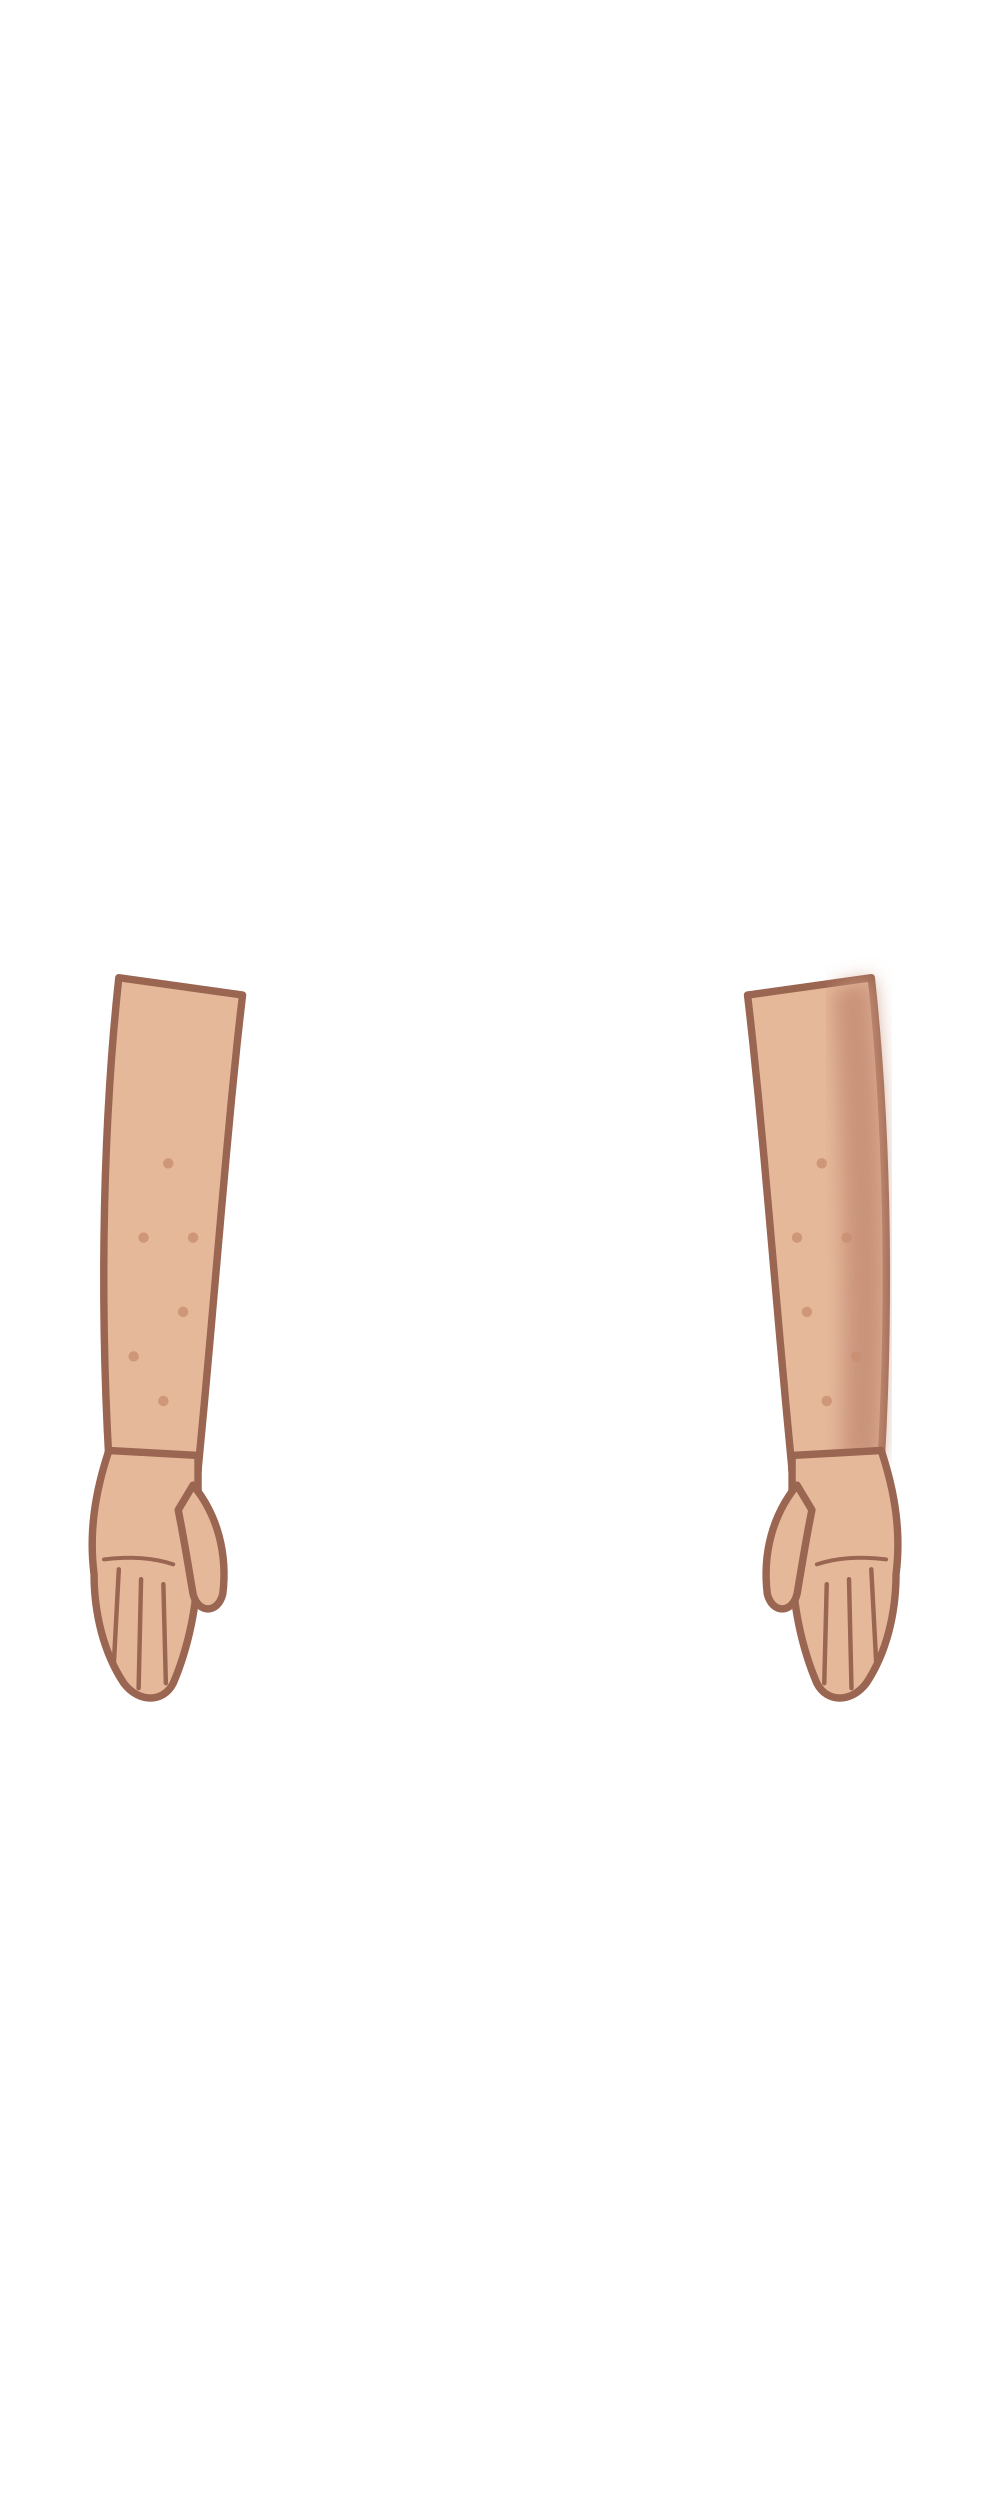
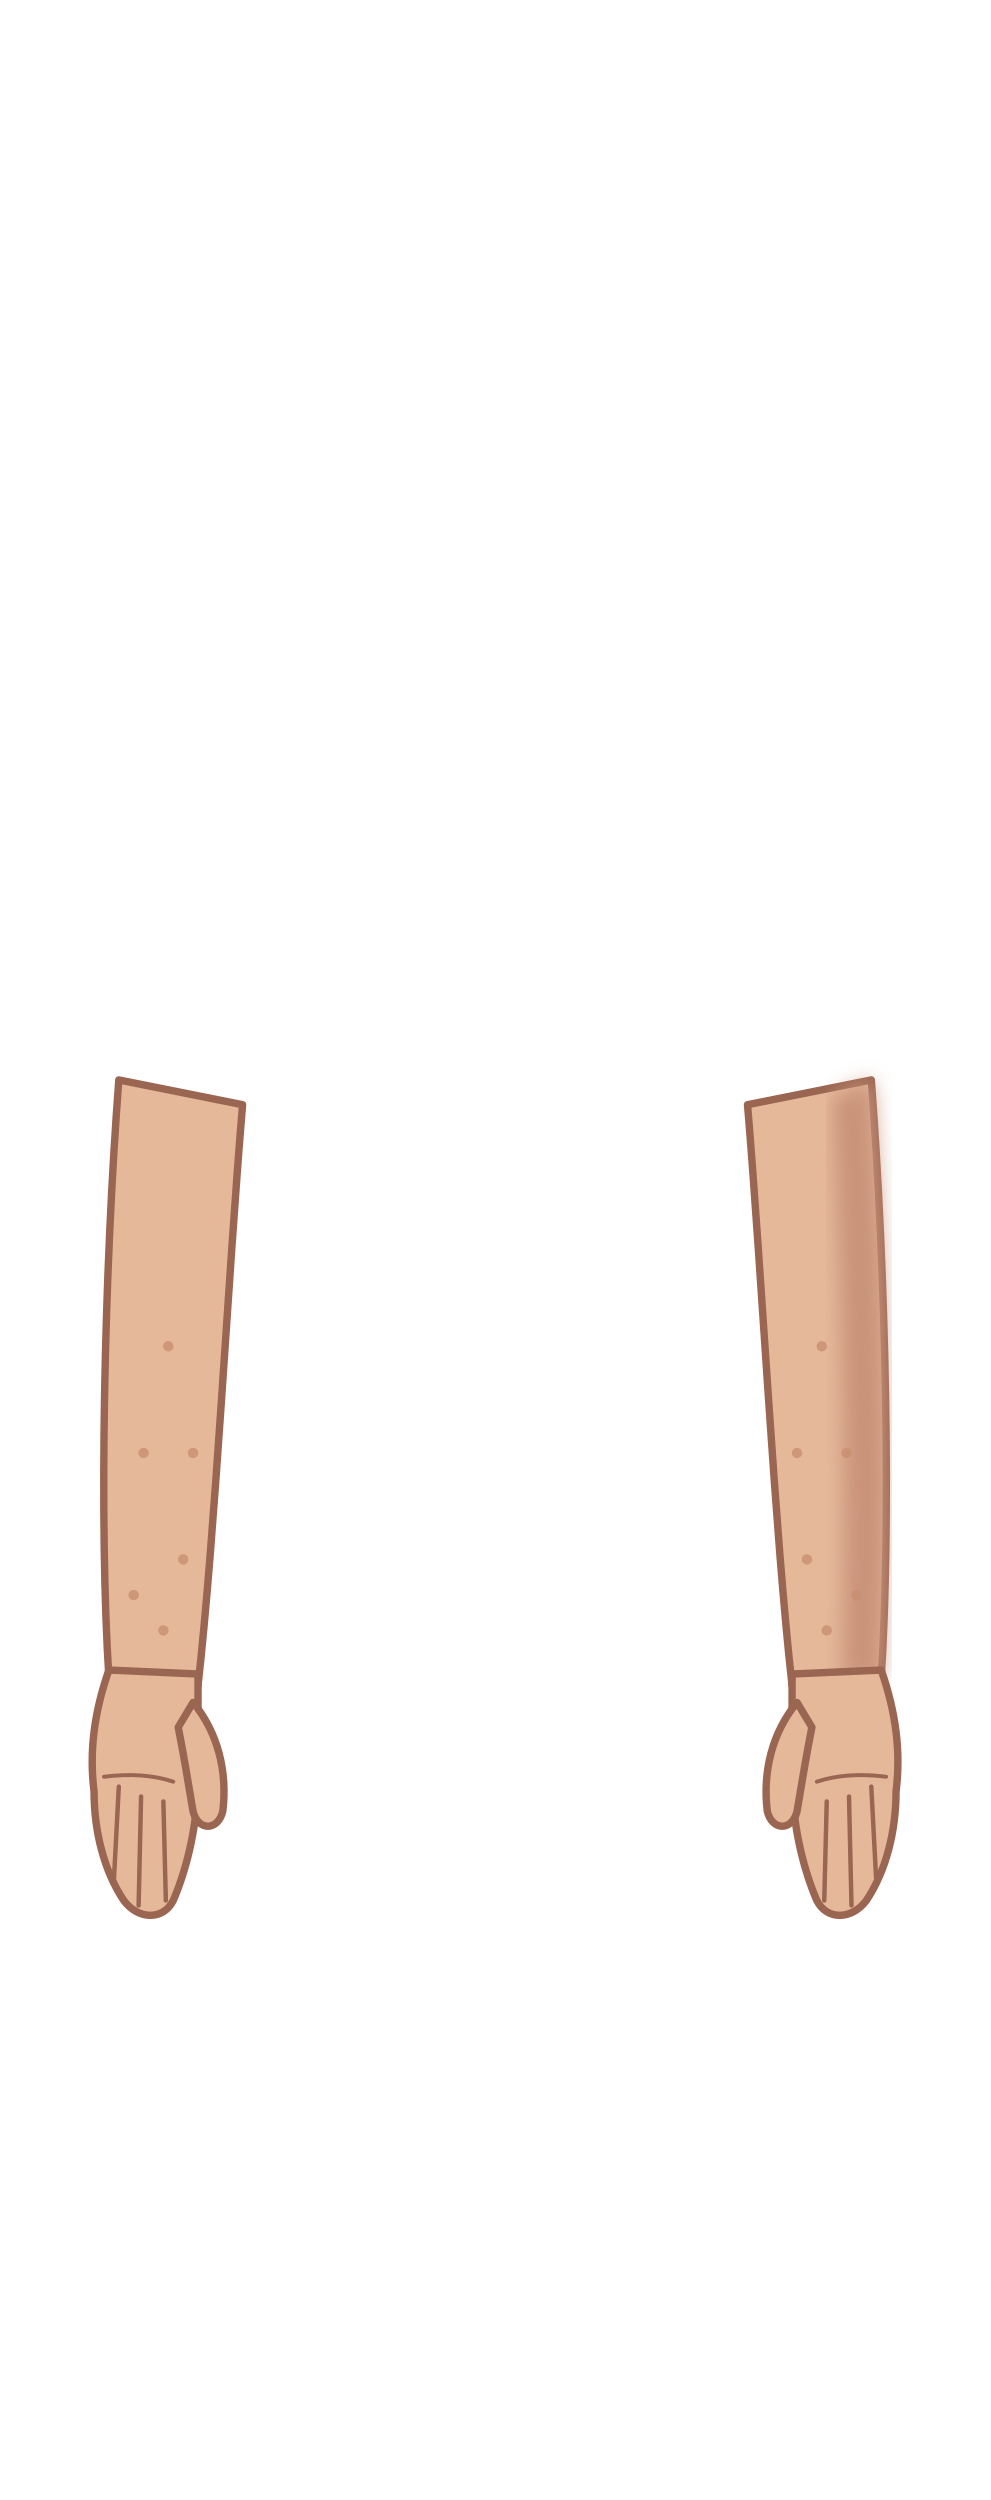
<svg xmlns="http://www.w3.org/2000/svg" viewBox="0 0 400 1010">
  <defs>
    <filter id="soft" x="-10%" y="-10%" width="120%" height="120%">
      <feGaussianBlur stdDeviation="4" />
    </filter>
  </defs>
-   <path d="M98 402 L48 395 C42 450 40 520 44 590 L80 594 C87 522 92 452 98 402 Z" fill="#e6b89a" stroke="#9a6551" stroke-width="3" stroke-linejoin="round" />
-   <circle cx="68" cy="470" r="2.1" fill="#c98e70" opacity=".8" />
-   <circle cx="58" cy="500" r="2.1" fill="#c98e70" opacity=".8" />
-   <circle cx="74" cy="530" r="2.1" fill="#c98e70" opacity=".8" />
-   <circle cx="54" cy="548" r="2.1" fill="#c98e70" opacity=".8" />
-   <circle cx="66" cy="566" r="2.1" fill="#c98e70" opacity=".8" />
-   <circle cx="78" cy="500" r="2.1" fill="#c98e70" opacity=".8" />
-   <path d="M80 588 L44 586 C38 604 36 620 38 636 C38 652 42 668 50 680 C56 688 66 688 70 680 C76 666 80 648 80 630 Z" fill="#e6b89a" stroke="#9a6551" stroke-width="3" stroke-linejoin="round" />
-   <path d="M66 640 L67 680" fill="none" stroke="#9a6551" stroke-width="1.8" stroke-linecap="round" stroke-linejoin="round" />
-   <path d="M57 638 L56 682" fill="none" stroke="#9a6551" stroke-width="1.8" stroke-linecap="round" stroke-linejoin="round" />
-   <path d="M48 634 L46 672" fill="none" stroke="#9a6551" stroke-width="1.8" stroke-linecap="round" stroke-linejoin="round" />
-   <path d="M70 632 Q58 628 42 630" fill="none" stroke="#9a6551" stroke-width="1.6" stroke-linecap="round" stroke-linejoin="round" />
-   <path d="M78 600 C88 612 92 628 90 644 C88 652 80 652 78 644 C76 632 74 620 72 610 Z" fill="#e6b89a" stroke="#9a6551" stroke-width="3" stroke-linejoin="round" />
-   <path d="M302 402 L352 395 C358 450 360 520 356 590 L320 594 C313 522 308 452 302 402 Z" fill="#e6b89a" stroke="#9a6551" stroke-width="3" stroke-linejoin="round" />
-   <path d="M336 400 L352 395 C358 450 360 520 356 590 L340 592 C342 520 340 450 336 400 Z" fill="#c9937a" opacity="1.0" filter="url(#soft)" />
-   <circle cx="332" cy="470" r="2.1" fill="#c98e70" opacity=".8" />
-   <circle cx="342" cy="500" r="2.1" fill="#c98e70" opacity=".8" />
-   <circle cx="326" cy="530" r="2.1" fill="#c98e70" opacity=".8" />
-   <circle cx="346" cy="548" r="2.1" fill="#c98e70" opacity=".8" />
-   <circle cx="334" cy="566" r="2.1" fill="#c98e70" opacity=".8" />
-   <circle cx="322" cy="500" r="2.1" fill="#c98e70" opacity=".8" />
-   <path d="M320 588 L356 586 C362 604 364 620 362 636 C362 652 358 668 350 680 C344 688 334 688 330 680 C324 666 320 648 320 630 Z" fill="#e6b89a" stroke="#9a6551" stroke-width="3" stroke-linejoin="round" />
-   <path d="M334 640 L333 680" fill="none" stroke="#9a6551" stroke-width="1.8" stroke-linecap="round" stroke-linejoin="round" />
-   <path d="M343 638 L344 682" fill="none" stroke="#9a6551" stroke-width="1.8" stroke-linecap="round" stroke-linejoin="round" />
-   <path d="M352 634 L354 672" fill="none" stroke="#9a6551" stroke-width="1.8" stroke-linecap="round" stroke-linejoin="round" />
-   <path d="M330 632 Q342 628 358 630" fill="none" stroke="#9a6551" stroke-width="1.6" stroke-linecap="round" stroke-linejoin="round" />
-   <path d="M322 600 C312 612 308 628 310 644 C312 652 320 652 322 644 C324 632 326 620 328 610 Z" fill="#e6b89a" stroke="#9a6551" stroke-width="3" stroke-linejoin="round" />
+   <path d="M 98 446.3 L 48 436.3 C 42 515.2 40 615.7 44 677.8 L 80 681.0 C 87 618.5 92 518.1 98 446.3 Z" fill="#e6b89a" stroke="#9a6551" stroke-width="3" stroke-linejoin="round" />
+   <circle cx="68" cy="543.9" r="2.1" fill="#c98e70" opacity=".8" />
+   <circle cx="58" cy="587.0" r="2.1" fill="#c98e70" opacity=".8" />
+   <circle cx="74" cy="630.0" r="2.1" fill="#c98e70" opacity=".8" />
+   <circle cx="54" cy="644.4" r="2.1" fill="#c98e70" opacity=".8" />
+   <circle cx="66" cy="658.7" r="2.1" fill="#c98e70" opacity=".8" />
+   <circle cx="78" cy="587.0" r="2.1" fill="#c98e70" opacity=".8" />
+   <path data-w="hand" d="M 80 676.3 L 44 674.7 C 38 691.8 36 707.8 38 723.8 C 38 739.8 42 755.8 50 767.8 C 56 775.8 66 775.8 70 767.8 C 76 753.8 80 735.8 80 717.8 Z" fill="#e6b89a" stroke="#9a6551" stroke-width="3" stroke-linejoin="round" />
+   <path data-w="hand" d="M 66 727.8 L 67 767.8" fill="none" stroke="#9a6551" stroke-width="1.8" stroke-linecap="round" stroke-linejoin="round" />
+   <path data-w="hand" d="M 57 725.8 L 56 769.8" fill="none" stroke="#9a6551" stroke-width="1.8" stroke-linecap="round" stroke-linejoin="round" />
+   <path data-w="hand" d="M 48 721.8 L 46 759.8" fill="none" stroke="#9a6551" stroke-width="1.8" stroke-linecap="round" stroke-linejoin="round" />
+   <path data-w="hand" d="M 70 719.8 Q 58 715.8 42 717.8" fill="none" stroke="#9a6551" stroke-width="1.6" stroke-linecap="round" stroke-linejoin="round" />
+   <path data-w="hand" d="M 78 687.8 C 88 699.8 92 715.8 90 731.8 C 88 739.8 80 739.8 78 731.8 C 76 719.8 74 707.8 72 697.8 Z" fill="#e6b89a" stroke="#9a6551" stroke-width="3" stroke-linejoin="round" />
+   <path d="M 302 446.3 L 352 436.3 C 358 515.2 360 615.7 356 677.8 L 320 681.0 C 313 618.5 308 518.1 302 446.3 Z" fill="#e6b89a" stroke="#9a6551" stroke-width="3" stroke-linejoin="round" />
+   <path d="M 336 443.5 L 352 436.3 C 358 515.2 360 615.7 356 677.8 L 340 679.4 C 342 615.7 340 515.2 336 443.5 Z" fill="#c9937a" opacity="1.0" filter="url(#soft)" />
+   <circle cx="332" cy="543.9" r="2.1" fill="#c98e70" opacity=".8" />
+   <circle cx="342" cy="587.0" r="2.1" fill="#c98e70" opacity=".8" />
+   <circle cx="326" cy="630.0" r="2.1" fill="#c98e70" opacity=".8" />
+   <circle cx="346" cy="644.4" r="2.1" fill="#c98e70" opacity=".8" />
+   <circle cx="334" cy="658.7" r="2.1" fill="#c98e70" opacity=".8" />
+   <circle cx="322" cy="587.0" r="2.1" fill="#c98e70" opacity=".8" />
+   <path data-w="hand" d="M 320 676.3 L 356 674.7 C 362 691.8 364 707.8 362 723.8 C 362 739.8 358 755.8 350 767.8 C 344 775.8 334 775.8 330 767.8 C 324 753.8 320 735.8 320 717.8 Z" fill="#e6b89a" stroke="#9a6551" stroke-width="3" stroke-linejoin="round" />
+   <path data-w="hand" d="M 334 727.8 L 333 767.8" fill="none" stroke="#9a6551" stroke-width="1.8" stroke-linecap="round" stroke-linejoin="round" />
+   <path data-w="hand" d="M 343 725.8 L 344 769.8" fill="none" stroke="#9a6551" stroke-width="1.8" stroke-linecap="round" stroke-linejoin="round" />
+   <path data-w="hand" d="M 352 721.8 L 354 759.8" fill="none" stroke="#9a6551" stroke-width="1.8" stroke-linecap="round" stroke-linejoin="round" />
+   <path data-w="hand" d="M 330 719.8 Q 342 715.8 358 717.8" fill="none" stroke="#9a6551" stroke-width="1.6" stroke-linecap="round" stroke-linejoin="round" />
+   <path data-w="hand" d="M 322 687.8 C 312 699.8 308 715.8 310 731.8 C 312 739.8 320 739.8 322 731.8 C 324 719.8 326 707.8 328 697.8 Z" fill="#e6b89a" stroke="#9a6551" stroke-width="3" stroke-linejoin="round" />
</svg>
